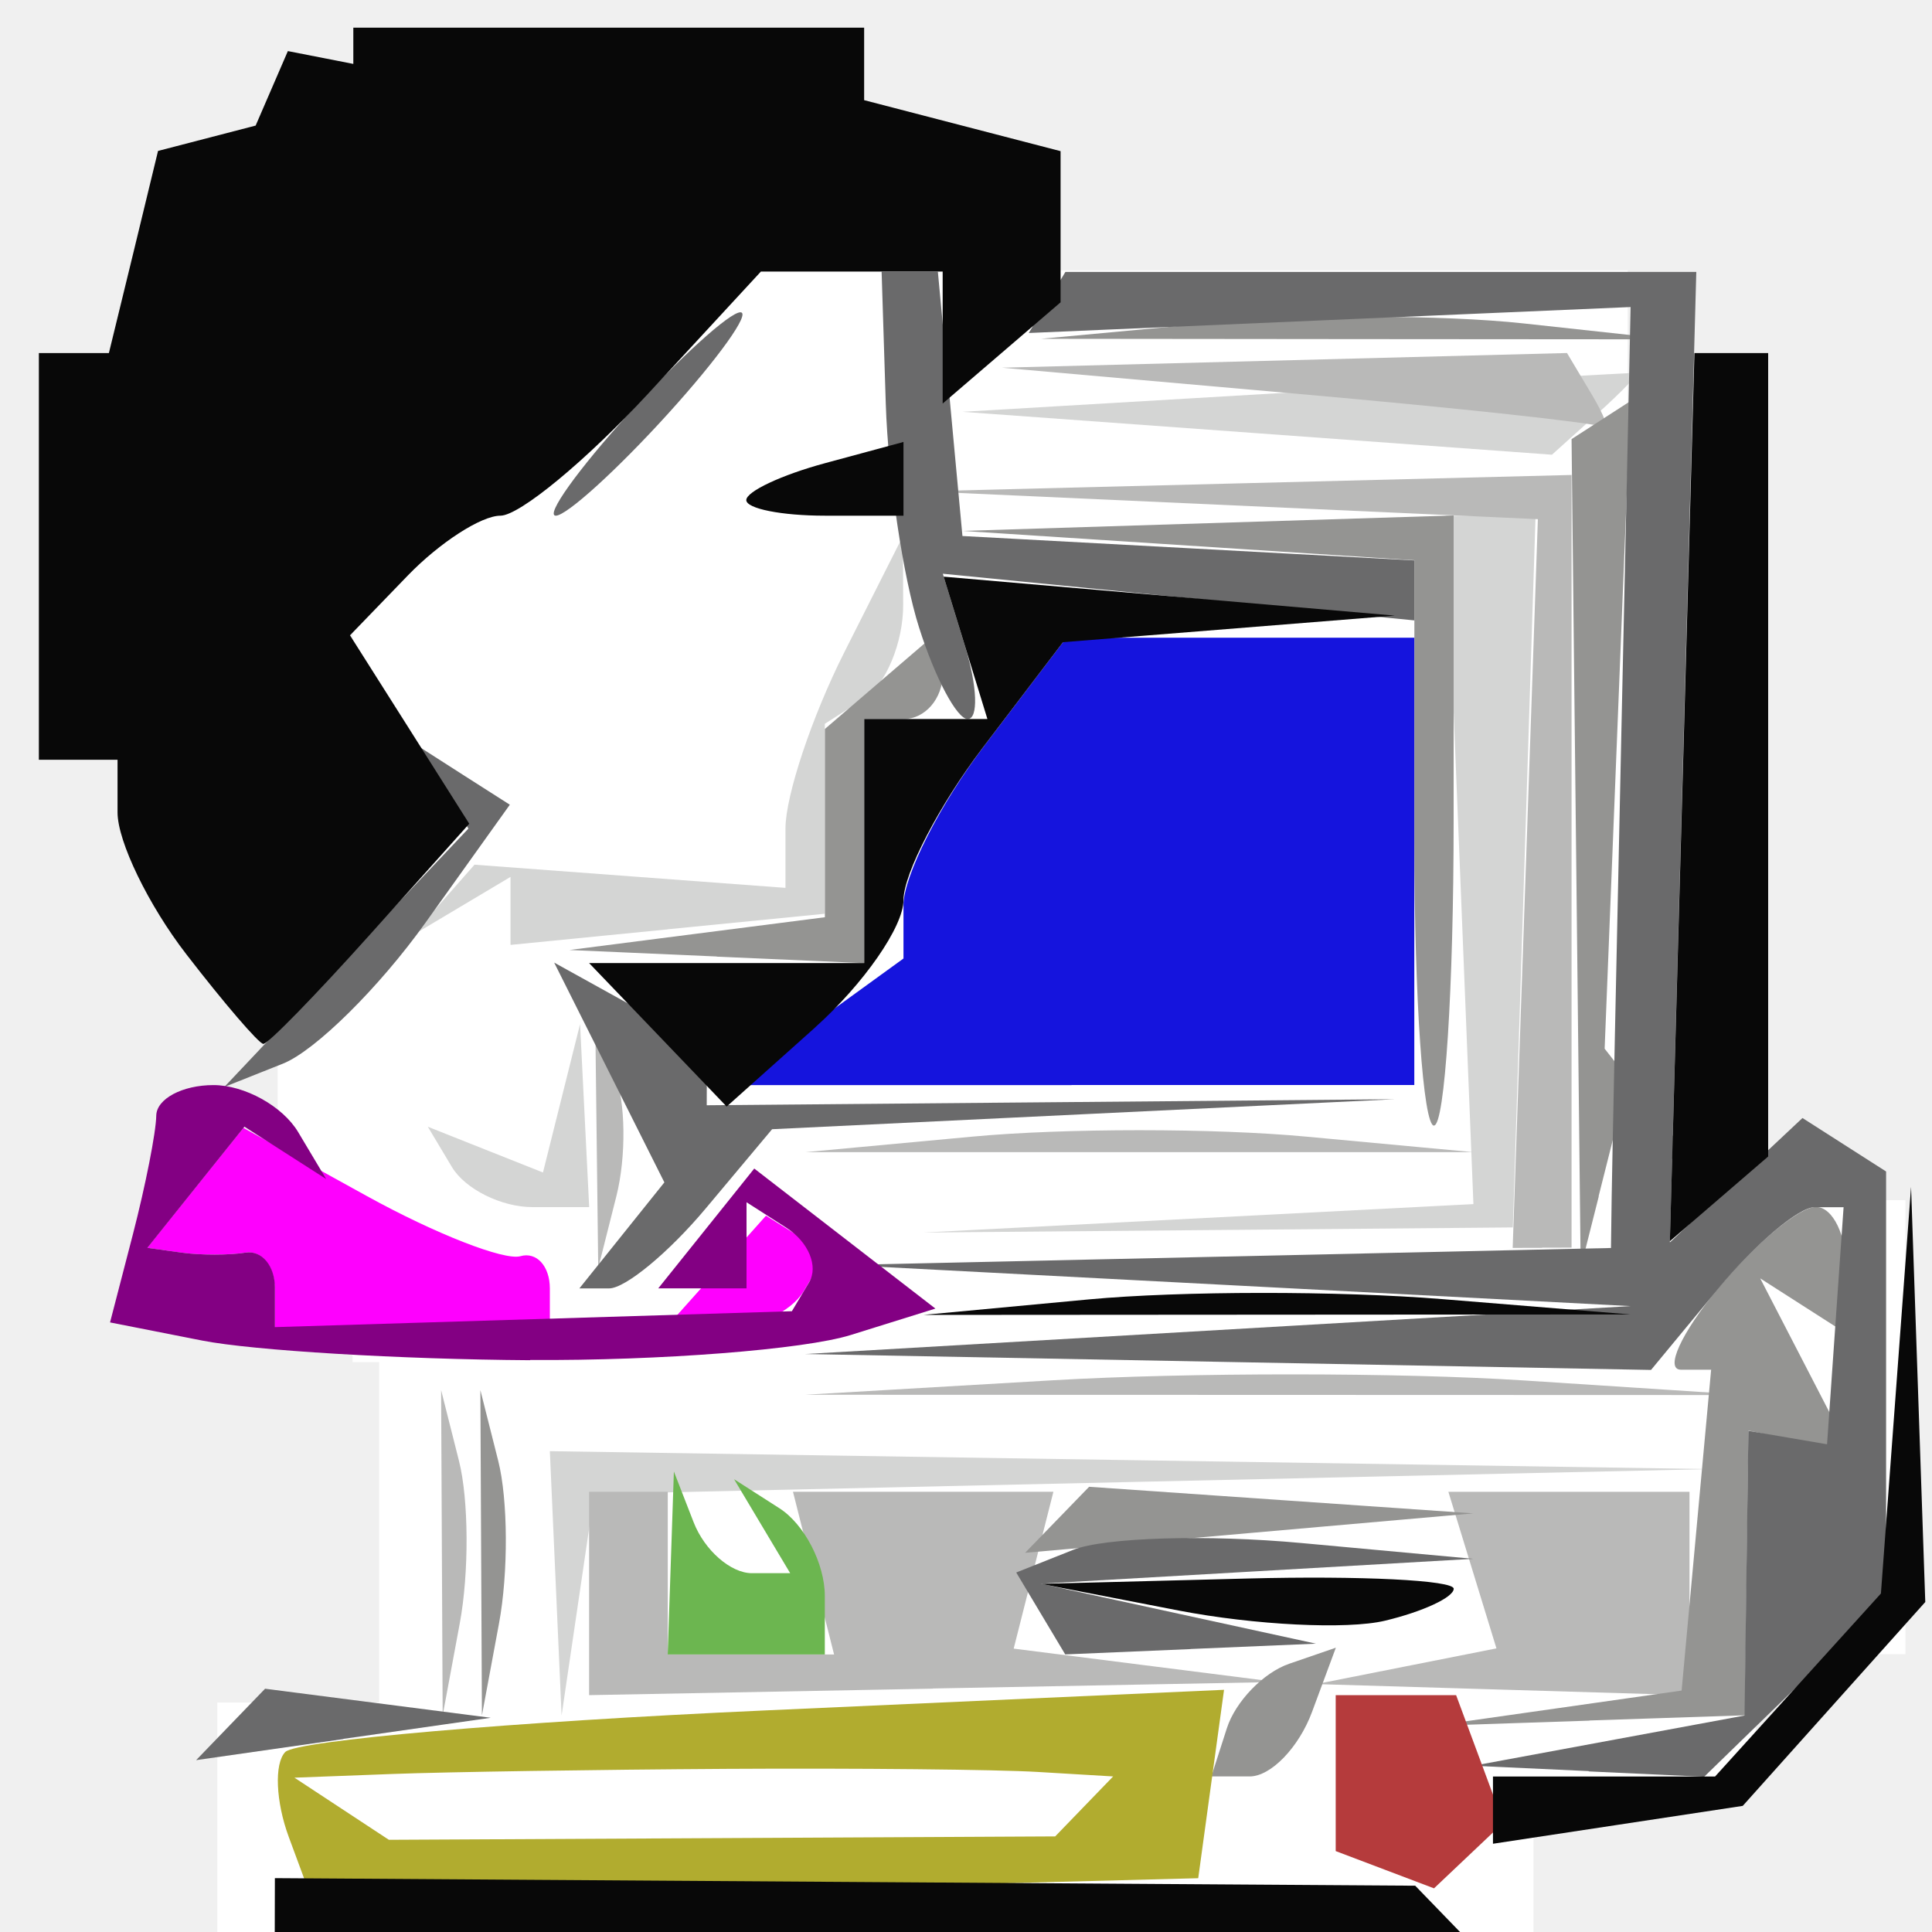
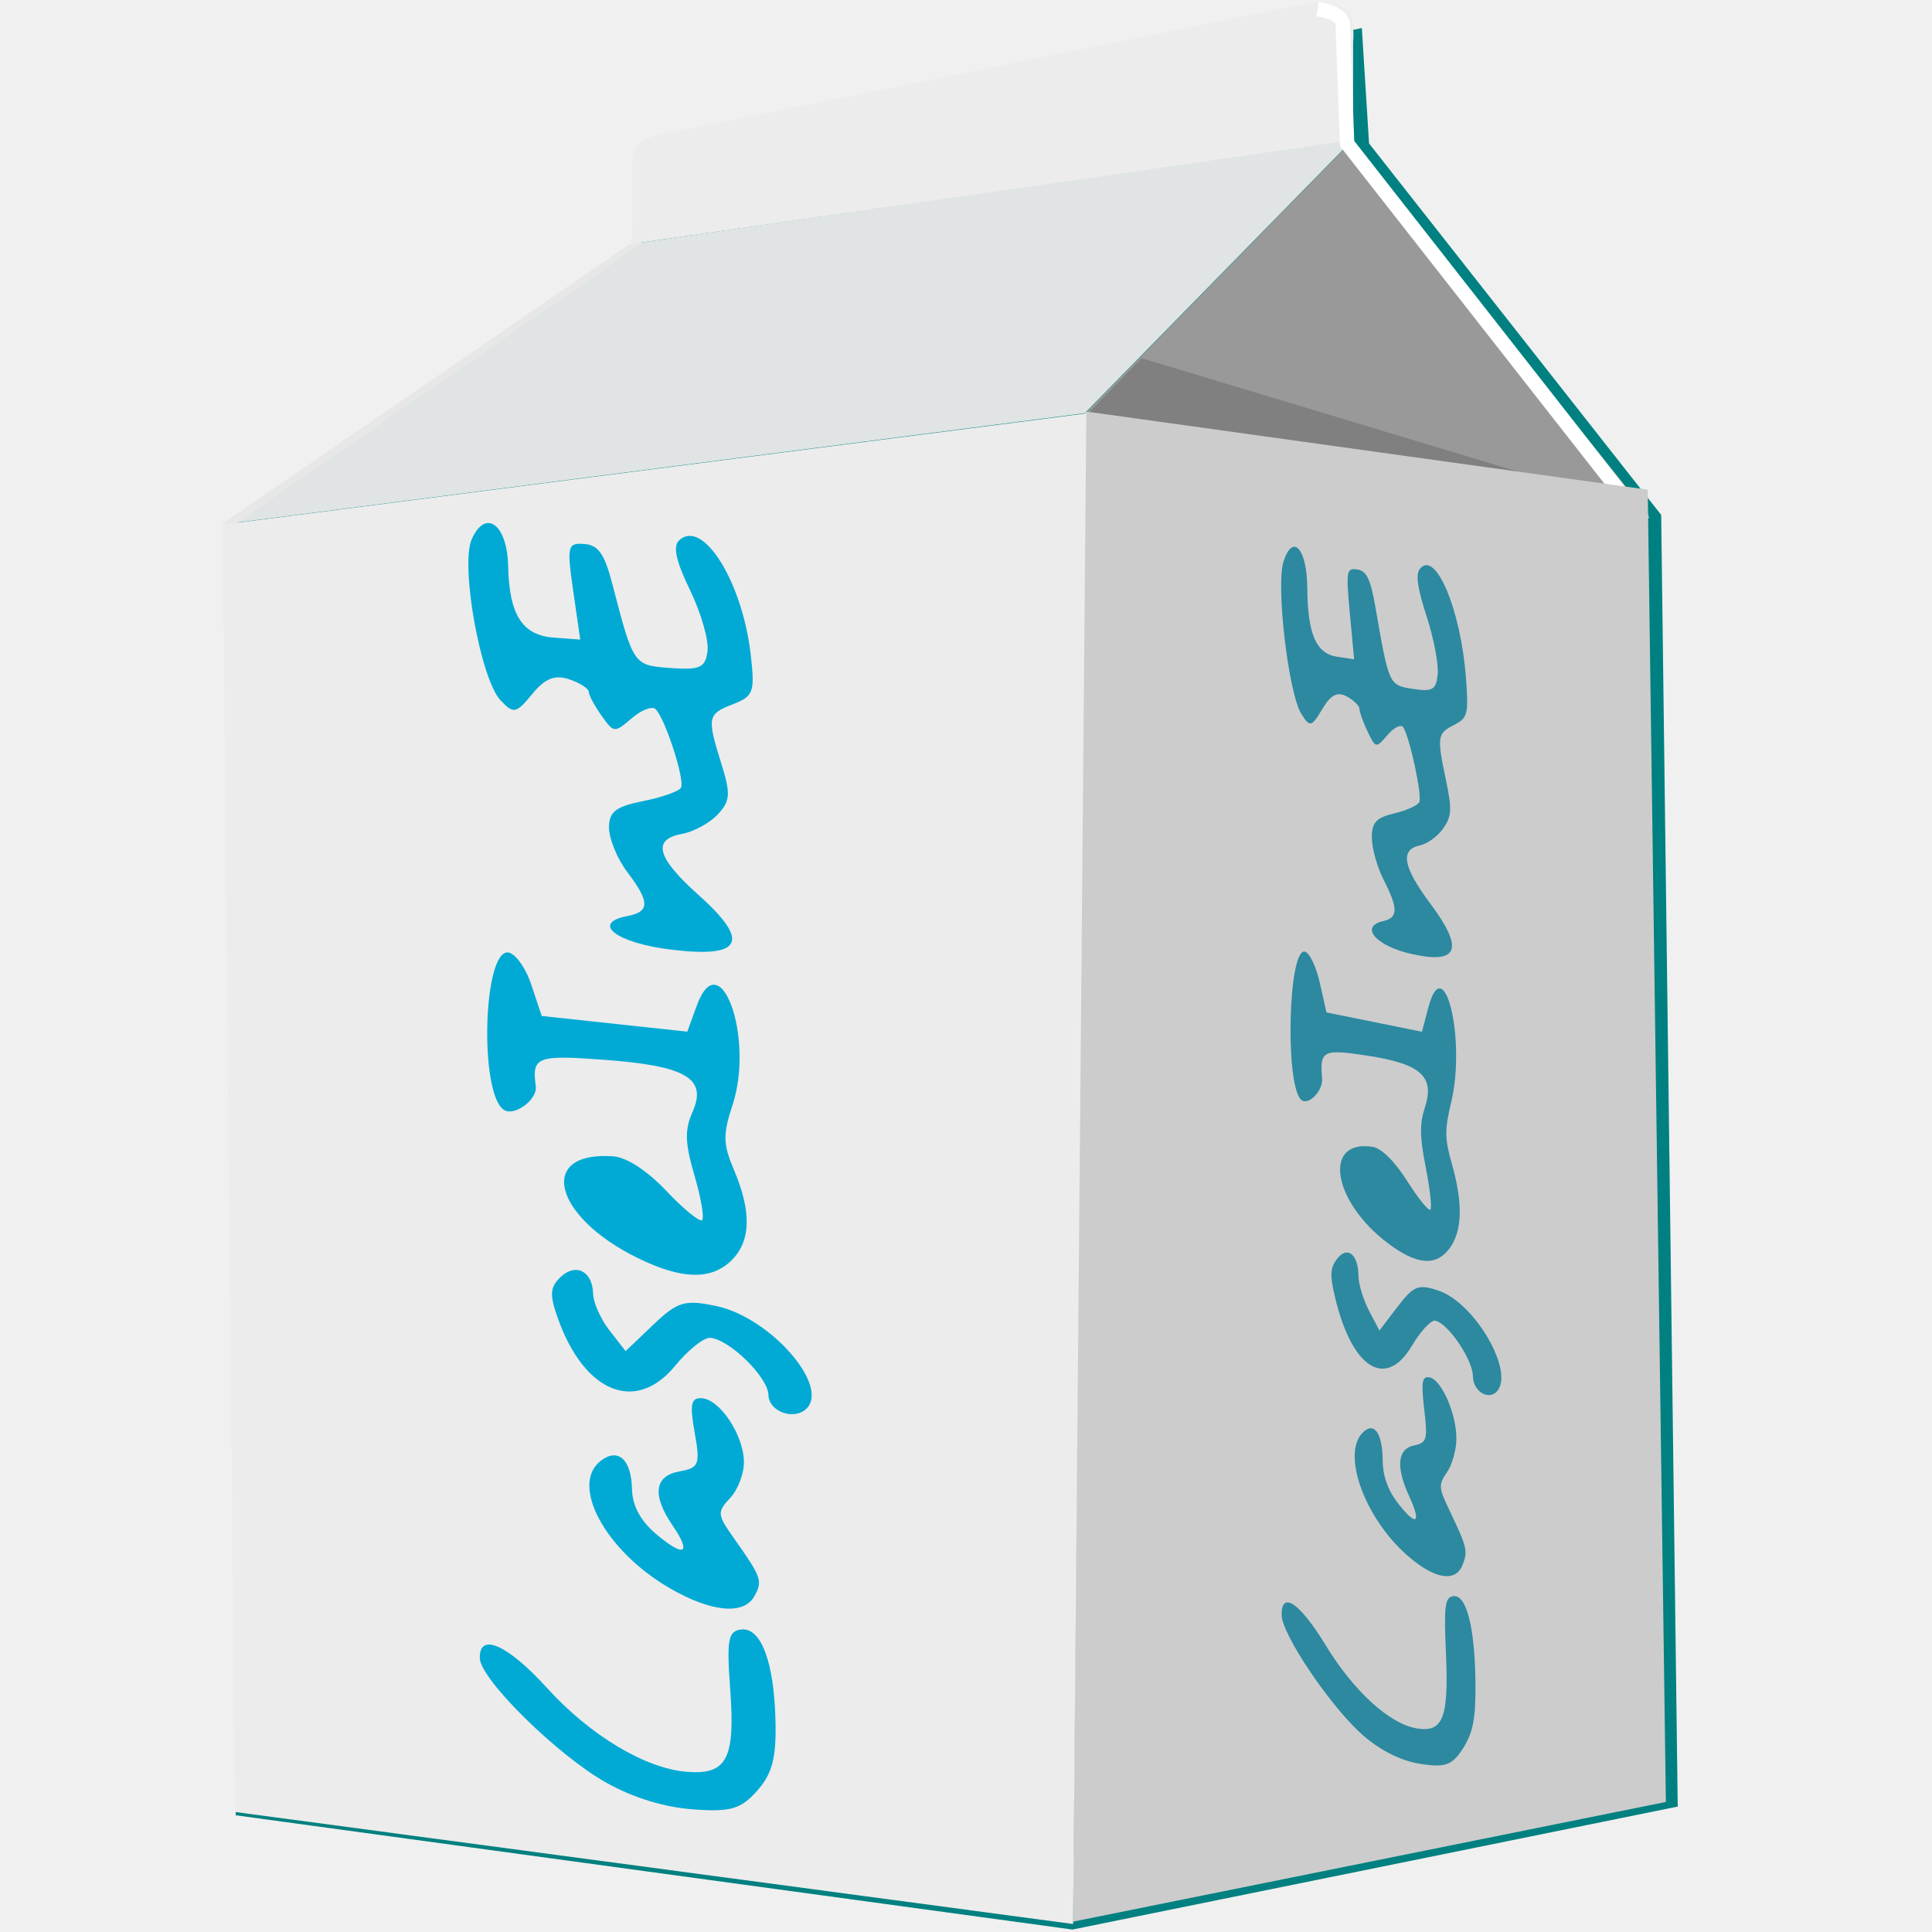
- <svg xmlns="http://www.w3.org/2000/svg" version="1.1" width="25" height="25" id="svg3161">
-   <defs id="defs3165" />
-   <path d="m 4.562,3.5 0,8.438 -0.969,0 0,4.562 0.969,0 0,1.125 0.344,0 0,4.406 -2.094,0 0,3.062 17.031,0 0,-1.938 2.875,0 0,-1.75 1.938,0 0,-5.875 -3.594,0 0,-12.031 -16.5,0 z" id="rect3000" style="fill:#ffffff;stroke:none" />
-   <path d="m 356.181,544.718 c -1.509,0 -3.018,0 -4.528,0 -0.287,0 -0.575,0.014 -0.862,0 -0.468,-0.022 -0.933,-0.086 -1.401,-0.108 -0.323,-0.015 -0.647,0.021 -0.97,0 -3.947,-0.255 -0.955,-0.216 -3.665,-0.216 -0.395,0 -0.792,-0.037 -1.186,0 -0.365,0.035 -0.717,0.155 -1.078,0.216 -0.781,0.13 -0.734,0.108 -1.401,0.108 -0.216,0 -0.436,0.047 -0.647,0 -0.314,-0.07 -0.443,-0.391 -0.539,-0.647 -0.052,-0.139 -0.166,-0.295 -0.108,-0.431 0.148,-0.346 0.426,-0.254 0.647,-0.431 0.119,-0.095 0.245,-0.193 0.323,-0.323 0.037,-0.062 -0.072,-0.216 0,-0.216 0.072,0 0.055,0.262 0,0.216 -0.255,-0.212 -0.413,-0.52 -0.647,-0.755 -0.146,-0.146 -0.653,-0.252 -0.323,-0.647 0.213,-0.256 0.583,-0.216 0.862,-0.216 0.395,0 0.791,0 1.186,0 0.144,0 0.289,0.02 0.431,0 0.315,-0.045 0.411,-0.132 0.539,-0.431 0.058,-0.136 0.022,-0.311 0.108,-0.431 0.104,-0.146 0.344,-0.166 0.431,-0.323 0.137,-0.247 0.108,-0.902 0.108,-1.186 0,-0.18 0.039,-0.364 0,-0.539 -0.035,-0.157 -0.133,-0.293 -0.216,-0.431 -0.026,-0.044 -0.144,-0.072 -0.108,-0.108 0.036,-0.036 0.136,0.15 0.108,0.108 -0.1,-0.149 -0.196,-0.304 -0.323,-0.431 -0.025,-0.025 -0.072,0 -0.108,0 -0.323,0 -0.647,0 -0.97,0 -0.144,0 -0.287,0 -0.431,0 -0.323,0 -0.65,0.046 -0.97,0 -1.848,-0.489 -2.488,-1.49 -1.509,-3.018 0.423,-0.676 -0.31,-0.227 0.431,-0.862 0.122,-0.105 0.308,-0.113 0.431,-0.216 0.292,-0.244 0.247,-0.512 0.216,-0.862 -0.626,-3.496 -2.888,-4.031 -1.666,-5.929 6.942,-2.892 -3.051,-2.094 1.774,-2.479 -0.41,-1.2 -1.409,0.052 -0.216,-1.725 0.361,-0.271 0.123,-0.978 0.539,-1.186 0.173,-0.086 0.362,-0.137 0.539,-0.216 0.147,-0.065 0.277,-0.169 0.431,-0.216 0.209,-0.063 0.434,-0.059 0.647,-0.108 0.255,-0.059 0.495,-0.187 0.755,-0.216 0.675,-0.075 1.286,-0.008 1.94,0.108 0.361,0.064 0.716,0.158 1.078,0.216 0.321,0.051 0.649,0.058 0.97,0.108 0.514,0.079 1.059,0.373 1.509,0.539 0.32,0.118 0.661,0.179 0.97,0.323 0.171,0.08 1.037,0.695 1.186,0.862 0.477,0.537 0.082,0.553 0.755,0.755 0.209,0.063 0.432,0.069 0.647,0.108 0.18,0.033 0.357,0.09 0.539,0.108 0.286,0.029 0.575,0 0.862,0 0.287,0 0.575,0 0.862,0 0.18,0 0.36,0.016 0.539,0 0.218,-0.02 0.432,-0.069 0.647,-0.108 0.18,-0.033 0.356,-0.108 0.539,-0.108 0.248,0 1.935,0.323 1.94,0.323 0.249,0.033 0.503,0 0.755,0 0.072,0 0.147,-0.023 0.216,0 0.175,0.058 0.205,0.508 0.216,0.539 0.025,0.076 0.082,0.139 0.108,0.216 0.011,0.034 -0.02,0.078 0,0.108 0.056,0.085 0.144,0.144 0.216,0.216 0.284,0.284 0.669,0.544 0.755,0.97 0.085,0.423 0.024,0.62 -0.108,0.97 -0.068,0.181 -0.169,0.351 -0.216,0.539 -1.7e-4,6.8e-4 -0.215,1.503 -0.216,1.509 -0.099,0.644 -0.151,0.641 -0.108,1.294 0.055,0.829 0.206,1.658 0.323,2.479 0.036,0.252 0.087,0.501 0.108,0.755 0.015,0.179 -0.022,0.361 0,0.539 0.014,0.113 0.072,0.216 0.108,0.323 0.036,0.108 0.049,0.226 0.108,0.323 0.24,0.4 0.295,0.113 0.755,0.216 0.355,0.079 0.497,0.239 0.647,0.539 0.051,0.102 0.049,0.226 0.108,0.323 0.052,0.087 0.155,0.134 0.216,0.216 0.048,0.064 0.18,0.18 0.108,0.216 -0.072,0.036 -0.108,-0.296 -0.108,-0.216 0,0.671 0.194,0.429 0.323,1.078 0.035,0.176 -0.014,0.36 0,0.539 0.022,0.289 0.108,0.573 0.108,0.862 0,0.148 -0.076,0.287 -0.108,0.431 -0.08,0.358 -0.136,0.72 -0.216,1.078 -0.032,0.145 -0.087,0.285 -0.108,0.431 -0.015,0.107 0,0.216 0,0.323 0,0.144 0,0.287 0,0.431 0,0.036 0.036,0.108 0,0.108 -0.036,0 0,-0.072 0,-0.108 -0.036,0.18 -0.036,0.371 -0.108,0.539 -0.04,0.093 -0.144,0.144 -0.216,0.216 -0.274,0.274 -0.525,0.552 -0.862,0.755 -0.207,0.124 -0.454,0.179 -0.647,0.323 -0.104,0.078 -0.114,0.242 -0.216,0.323 -0.089,0.071 -0.229,0.045 -0.323,0.108 -0.98,0.654 0.423,-0.007 -0.755,0.647 -0.169,0.094 -0.359,0.144 -0.539,0.216 -0.18,0.072 -0.35,0.174 -0.539,0.216 -0.674,0.15 -0.194,-0.189 -0.862,0.108 -0.191,0.085 -0.359,0.216 -0.539,0.323 z" id="path3067" style="fill:#ffffff;stroke:none" />
-   <path d="m 7.478,20.765 -0.211,1.433 -0.076,-1.71 -0.076,-1.71 7.501,0.116 7.501,0.116 -7.214,0.161 -7.214,0.161 -0.211,1.433 z m 8.282,-4.849 -3.814,0.033 3.56,-0.184 3.56,-0.184 -0.179,-4.454 -0.179,-4.454 0.581,0 0.581,0 -0.147,4.605 -0.147,4.605 -3.814,0.033 z M 6.89,15.62 c -0.403,0 -0.873,-0.234 -1.043,-0.52 l -0.311,-0.52 0.745,0.296 0.745,0.296 0.24,-0.96 0.24,-0.96 0.059,1.184 0.059,1.184 -0.733,0 z m 1.75,-3.594 -2.034,0.201 0,-0.44 0,-0.44 -0.636,0.379 -0.636,0.379 0.403,-0.458 0.403,-0.458 2.012,0.15 2.012,0.15 0,-0.769 c 0,-0.423 0.342,-1.448 0.76,-2.277 l 0.76,-1.507 0.003,0.89 c 0.002,0.489 -0.226,1.036 -0.505,1.215 l -0.509,0.325 0,1.229 0,1.229 -2.034,0.201 z M 20.666,5.358 20.082,5.884 16.268,5.606 12.454,5.329 16.777,5.074 c 2.377,-0.14 4.357,-0.252 4.398,-0.249 0.042,0.003 -0.187,0.243 -0.509,0.532 z" id="path4607" style="fill:#d4d5d4" />
-   <path d="m 5.949,21.008 -0.221,1.19 -0.01,-2.105 -0.01,-2.105 0.231,0.915 c 0.127,0.503 0.132,1.45 0.01,2.105 z m 6.124,0.843 -4.45,0.084 0,-1.316 0,-1.316 0.509,0 0.509,0 0,1.053 0,1.053 1.076,0 1.076,0 -0.266,-1.053 -0.266,-1.053 1.685,0 1.685,0 -0.257,1.015 -0.257,1.015 1.703,0.216 1.703,0.216 -4.45,0.084 z m 7.374,0.013 -2.415,-0.072 1.166,-0.231 1.166,-0.231 -0.311,-1.013 -0.311,-1.013 1.56,0 1.56,0 0,1.316 0,1.316 -2.415,-0.072 z M 16.522,18.05 10.42,18.048 13.618,17.861 c 1.759,-0.103 4.505,-0.102 6.102,0.002 l 2.904,0.189 -6.102,-0.002 z M 7.976,15.478 7.741,16.409 7.722,14.83 7.703,13.252 7.957,13.899 c 0.139,0.356 0.148,1.067 0.019,1.579 z m 11.979,0.669 -0.381,0.001 0.163,-4.715 0.163,-4.715 -3.977,-0.18 -3.977,-0.18 4.195,-0.106 4.195,-0.106 0,4.999 0,4.999 -0.381,0.001 z m -5.212,-1.238 -4.322,0 2.161,-0.201 c 1.189,-0.111 3.134,-0.111 4.322,0 l 2.161,0.201 -4.322,0 z M 20.748,5.526 C 20.661,5.474 18.874,5.28 16.777,5.095 l -3.814,-0.337 3.657,-0.095 3.657,-0.095 0.314,0.526 c 0.173,0.289 0.244,0.484 0.157,0.431 z" id="path4605" style="fill:#b9b9b8" />
-   <path d="m 5.335,17.199 -1.78,0 0,-0.526 c 0,-0.289 -0.172,-0.498 -0.381,-0.464 -0.21,0.034 -0.581,0.034 -0.825,0 l -0.444,-0.062 0.622,-0.776 0.622,-0.776 1.602,0.884 c 0.881,0.486 1.773,0.835 1.983,0.776 0.21,-0.06 0.381,0.129 0.381,0.418 l 0,0.526 -1.78,0 z m 4.018,0 -0.753,0 0.656,-0.734 0.656,-0.734 0.39,0.244 0.39,0.244 -0.293,0.49 c -0.161,0.269 -0.631,0.49 -1.045,0.49 z" id="path4603" style="fill:#fe00fe" />
-   <path d="m 16.171,22.987 -0.496,0 0.201,-0.625 c 0.111,-0.344 0.473,-0.719 0.806,-0.833 l 0.604,-0.208 -0.309,0.833 c -0.17,0.458 -0.532,0.833 -0.806,0.833 z m 4.396,-0.722 -2.011,0.067 1.602,-0.228 1.602,-0.228 0.191,-2.076 0.191,-2.076 -0.39,0 c -0.214,0 0.002,-0.474 0.481,-1.053 0.479,-0.579 1.049,-1.053 1.266,-1.053 0.218,0 0.396,0.369 0.396,0.82 l 0,0.82 -0.559,-0.358 -0.559,-0.358 0.581,1.124 0.581,1.124 -0.657,-0.139 -0.657,-0.139 -0.023,1.842 -0.023,1.842 -2.011,0.067 z M 6.457,21.008 6.236,22.198 6.226,20.093 6.216,17.988 6.447,18.903 c 0.127,0.503 0.132,1.45 0.01,2.105 z m 9.708,-1.17 -2.9,0.255 0.414,-0.427 0.414,-0.427 2.486,0.172 2.486,0.172 -2.9,0.255 z m 4.523,-4.357 -0.234,0.927 -0.059,-5.363 -0.059,-5.363 0.381,-0.246 0.381,-0.246 -0.167,4.19 -0.167,4.19 0.675,0.862 0.675,0.862 -0.597,-0.371 -0.597,-0.371 -0.234,0.927 z m -2.132,-0.915 c -0.14,0 -0.254,-1.646 -0.254,-3.658 l 0,-3.658 -2.924,-0.19 -2.924,-0.19 3.178,-0.1 3.178,-0.1 0,3.947 c 0,2.171 -0.114,3.947 -0.254,3.947 z m -9.281,-2.189 -1.907,-0.084 1.653,-0.212 1.653,-0.212 0,-1.218 0,-1.218 0.763,-0.655 0.763,-0.655 0,0.591 c 0,0.325 -0.229,0.591 -0.509,0.591 l -0.509,0 0,1.579 0,1.579 -1.907,-0.084 z M 17.539,4.388 13.471,4.384 15.646,4.182 c 1.196,-0.111 3.027,-0.11 4.068,0.003 l 1.894,0.206 -4.068,-0.003 z" id="path4601" style="fill:#949492" />
-   <path d="M 9.775,24.452 4.044,24.601 3.737,23.771 C 3.568,23.315 3.547,22.82 3.691,22.671 3.835,22.522 6.627,22.28 9.896,22.133 l 5.943,-0.267 -0.167,1.219 -0.167,1.219 -5.73,0.149 z m -0.432,-0.667 4.311,-0.022 0.375,-0.388 0.375,-0.388 -0.975,-0.058 c -0.536,-0.032 -2.348,-0.05 -4.026,-0.04 -1.678,0.01 -3.623,0.04 -4.322,0.066 l -1.271,0.048 0.611,0.402 0.611,0.402 4.311,-0.022 z" id="path4599" style="fill:#b1ac2f" />
-   <path d="m 9.657,21.409 -1.017,0 0.04,-1.184 0.04,-1.184 0.256,0.658 c 0.141,0.362 0.48,0.658 0.753,0.658 l 0.496,0 -0.363,-0.608 -0.363,-0.608 0.587,0.376 c 0.323,0.207 0.587,0.717 0.587,1.134 l 0,0.758 -1.017,0 z" id="path4597" style="fill:#6cb650" />
-   <path d="m 4.445,22.503 -1.907,0.273 0.446,-0.462 0.446,-0.462 1.46,0.188 1.46,0.188 -1.907,0.273 z m 16.112,0.415 -1.493,-0.069 1.755,-0.325 1.755,-0.325 0.025,-1.842 0.025,-1.842 0.509,0.087 0.509,0.087 0.107,-1.534 0.107,-1.534 -0.375,0 c -0.206,0 -0.767,0.474 -1.246,1.053 l -0.871,1.053 -5.472,-0.103 -5.472,-0.103 5.34,-0.31 5.34,-0.31 -5.085,-0.266 -5.085,-0.266 4.958,-0.11 4.958,-0.11 0.009,-0.658 c 0.005,-0.362 0.062,-3.102 0.127,-6.088 l 0.118,-5.43 -3.894,0.168 -3.894,0.168 0.237,-0.395 0.237,-0.395 4.082,0 4.082,0 -0.171,6.279 -0.171,6.279 0.858,-0.805 0.858,-0.805 0.541,0.346 0.541,0.346 0,2.772 0,2.772 -1.177,1.144 -1.177,1.144 -1.493,-0.069 z m -5.15,-1.579 -1.623,0.069 -0.317,-0.53 -0.317,-0.53 0.737,-0.293 c 0.405,-0.161 1.736,-0.201 2.956,-0.088 l 2.219,0.204 -2.797,0.161 -2.797,0.161 1.78,0.388 1.78,0.388 -1.623,0.069 z m -7.526,-4.667 -0.384,0 0.55,-0.686 0.55,-0.686 -0.713,-1.422 -0.713,-1.422 0.988,0.547 c 0.543,0.301 0.988,0.717 0.987,0.923 l -0.001,0.376 4.451,-0.039 4.451,-0.039 -4.028,0.194 -4.028,0.194 -0.863,1.03 c -0.475,0.566 -1.036,1.03 -1.247,1.03 z M 3.66,13.764 2.903,14.065 4.482,12.393 6.061,10.722 5.747,10.195 5.432,9.668 6.014,10.041 6.597,10.413 5.507,11.938 C 4.908,12.777 4.077,13.599 3.66,13.764 z M 12.523,9.305 c -0.14,0 -0.424,-0.533 -0.63,-1.184 C 11.685,7.469 11.492,6.167 11.462,5.226 l -0.054,-1.71 0.364,0 0.364,0 0.159,1.71 0.159,1.71 2.924,0.158 2.924,0.158 0,0.388 0,0.388 -3.051,-0.302 -3.051,-0.302 0.288,0.94 c 0.159,0.517 0.174,0.94 0.034,0.94 z M 7.192,6.673 c -0.14,0 0.283,-0.592 0.94,-1.316 0.657,-0.724 1.309,-1.316 1.449,-1.316 0.14,0 -0.283,0.592 -0.94,1.316 -0.657,0.724 -1.309,1.316 -1.449,1.316 z" id="path4595" style="fill:#6a6a6b" />
-   <path d="m 19.005,24.01 -0.449,0.425 -0.636,-0.241 -0.636,-0.241 0,-1.009 0,-1.009 0.779,0 0.779,0 0.306,0.825 0.306,0.825 -0.449,0.425 z" id="path4593" style="fill:#b53b3c" />
-   <path d="M 6.86,17.601 C 5.182,17.59 3.273,17.476 2.617,17.347 L 1.424,17.112 1.72,15.971 C 1.882,15.344 2.019,14.653 2.022,14.436 c 0.004,-0.217 0.337,-0.395 0.74,-0.395 0.403,0 0.896,0.273 1.096,0.608 l 0.363,0.608 -0.529,-0.339 -0.529,-0.339 -0.628,0.784 -0.628,0.784 0.444,0.062 c 0.244,0.034 0.615,0.034 0.825,0 0.21,-0.034 0.381,0.169 0.381,0.451 l 0,0.513 3.345,-0.103 3.345,-0.103 0.223,-0.374 c 0.123,-0.206 -0.009,-0.523 -0.293,-0.705 l -0.517,-0.331 0,0.557 0,0.557 -0.571,0 -0.571,0 0.621,-0.775 0.621,-0.775 1.172,0.906 1.172,0.906 -1.096,0.342 c -0.603,0.188 -2.469,0.334 -4.147,0.323 z" id="path4591" style="fill:#830083" />
-   <path d="m 13.867,14.041 -4.436,0 1.13,-0.819 1.13,-0.819 0,-0.689 c 0,-0.379 0.474,-1.313 1.054,-2.075 l 1.054,-1.387 2.251,0 2.251,0 0,2.894 0,2.894 -4.436,0 z" id="path4589" style="fill:#1514dd" />
-   <path d="m 11.268,25.093 -7.713,0 9.17e-4,-0.395 9.169e-4,-0.395 7.378,0.049 7.378,0.049 0.334,0.345 0.334,0.345 -7.713,0 z m 9.667,-1.48 -1.616,0.245 0,-0.435 0,-0.435 1.437,0 1.437,0 1.073,-1.184 1.073,-1.184 0.195,-2.631 0.195,-2.631 0.092,2.686 0.092,2.686 -1.181,1.319 -1.181,1.319 z m -3.014,-2.641 c -0.489,0.117 -1.691,0.057 -2.67,-0.132 l -1.78,-0.345 2.67,-0.069 c 1.468,-0.038 2.67,0.022 2.67,0.132 0,0.111 -0.4,0.297 -0.89,0.414 z m -1.398,-3.96 -4.577,0.003 2.146,-0.201 c 1.18,-0.11 3.24,-0.112 4.577,-0.003 l 2.431,0.198 -4.577,0.003 z m 5.721,-1.499 -0.636,0.548 0.159,-5.746 0.159,-5.746 0.477,0 0.477,0 0,5.198 0,5.198 z M 10.547,13.296 9.403,14.319 8.513,13.39 7.623,12.462 l 1.78,0 1.78,0 0,-1.579 0,-1.579 0.797,0 0.797,0 -0.283,-0.921 -0.283,-0.921 2.919,0.252 2.919,0.252 -2.147,0.172 -2.147,0.172 -1.032,1.357 c -0.567,0.746 -1.032,1.638 -1.032,1.981 0,0.343 -0.515,1.084 -1.144,1.647 z M 3.407,13.508 C 3.349,13.504 2.9,12.982 2.411,12.348 1.921,11.714 1.521,10.889 1.521,10.513 l 0,-0.682 -0.509,0 -0.509,0 0,-2.631 0,-2.631 0.453,0 0.453,0 L 1.728,3.261 2.045,1.953 3.308,1.625 3.725,0.661 l 0.847,0.166 0,-0.469 3.305,0 3.305,0 0,0.469 0,0.469 1.271,0.33 1.271,0.33 0,0.978 0,0.978 -0.763,0.655 -0.763,0.655 0,-0.854 0,-0.854 -1.176,0 -1.176,0 L 8.386,5.095 C 7.582,5.963 6.722,6.673 6.475,6.673 c -0.247,0 -0.786,0.348 -1.198,0.774 L 4.529,8.221 5.301,9.44 6.072,10.659 4.793,12.087 C 4.089,12.872 3.466,13.512 3.407,13.508 z M 10.674,6.673 c -0.559,0 -1.017,-0.091 -1.017,-0.202 0,-0.111 0.458,-0.326 1.017,-0.477 l 1.017,-0.275 0,0.477 0,0.477 z" id="path4587" style="fill:#080808" />
+ <svg xmlns="http://www.w3.org/2000/svg" id="svg2" version="1.1" width="25" height="25">
+   <defs id="defs6" />
+   <g id="g4141-9" transform="matrix(0.0933383,0,0,0.0933383,-52.14688,-11.04495)">
+     <path id="path3917-8-2-2" d="m 590.985,191.218 0.379,178.775 116,15.843 83.914,-17.05 -2.293,-179.067 -40.5,-51.5 -1,-16 -99,21 -1,9 z" style="fill:#008080;stroke:none" />
+     <path id="path3021-8-2-7" d="m 745.72,138.273 41.623,51.528 -77.966,-14.407" style="fill:#999999;stroke:none" />
+     <path id="rect3027-2-1-9" d="m 645.947,152.196 100.385,-14.603 -37.251,38.02 -119.738,15.45 z" style="opacity:0.97;fill:#e6e6e6;fill-opacity:1;fill-rule:nonzero;stroke:none" />
+     <path id="path3030-4-6-5" d="m 716.949,167.989 67.977,20.492 -75.256,-13.017 z" style="fill:#808080;stroke:none" />
+     <path id="path3810-5-8-4" d="m 646.277,152.144 100,-14.407 0,-13.559 c 0.305,-3.636 -0.672,-6.399 -7.627,-5.085 l -88.136,17.797 c -2.782,0.474 -4.37,1.877 -4.155,4.682 z" style="fill:#ececec;stroke:none" />
+     <path id="path3032-5-5-3" d="m 786.523,190.676 -41.081,-52.445 -0.583,-16.013 c 0.193,-1.385 -1.026,-2.24 -3.5,-2.625" style="fill:none;stroke:#ffffff;stroke-width:2;stroke-linecap:butt;stroke-linejoin:miter;stroke-miterlimit:4;stroke-opacity:1;stroke-dasharray:none" />
+     <path id="path3804-1-7-1" d="m 709.127,175.367 77.993,10.852 2.516,181.928 -82.203,16.597 z" style="fill:#cccccc;stroke:none" />
+     <path id="path3812-7-6-2" d="m 589.538,191.059 119.751,-15.417 -1.836,209.425 -116.196,-15.534 z" style="fill:#ececec;stroke:none" />
+     <path style="fill:#00aad4" d="m 670.464,313.648 c -1.716,1.637 -5.193,0.37 -5.242,-1.91 -0.053,-2.476 -5.414,-7.738 -8.083,-7.934 -0.874,-0.064 -3.059,1.678 -4.855,3.873 -5.419,6.622 -12.543,3.773 -16.223,-6.487 -1.207,-3.364 -1.147,-4.393 0.335,-5.807 2.118,-2.021 4.452,-0.817 4.52,2.33 0.026,1.219 1.05,3.502 2.276,5.073 l 2.228,2.858 3.814,-3.639 c 3.386,-3.231 4.365,-3.525 8.724,-2.618 7.476,1.555 15.834,11.086 12.507,14.26 z m -6.814,52.95 c -2.269,2.554 -3.664,2.959 -8.881,2.575 -3.999,-0.294 -8.229,-1.588 -11.955,-3.657 -6.74,-3.742 -17.547,-14.364 -17.61,-17.309 -0.079,-3.634 3.85,-1.879 9.36,4.18 5.958,6.552 13.582,11.118 19.337,11.582 5.532,0.446 6.725,-1.782 6.029,-11.264 -0.517,-7.046 -0.307,-8.243 1.489,-8.465 2.785,-0.345 4.602,4.525 4.781,12.817 0.109,5.048 -0.465,7.193 -2.551,9.542 z m -3.35,-150.638 c -3.551,1.382 -3.629,1.79 -1.579,8.351 1.28,4.099 1.204,5.087 -0.538,6.941 -1.117,1.189 -3.336,2.397 -4.932,2.685 -4.2,0.756 -3.524,3.285 2.26,8.455 7.27,6.499 6.114,8.8 -3.814,7.588 -7.572,-0.924 -11.146,-3.677 -6.039,-4.651 3.14,-0.599 3.138,-1.956 -0.005,-6.097 -1.359,-1.79 -2.498,-4.522 -2.532,-6.071 -0.049,-2.256 0.879,-3.003 4.669,-3.756 2.601,-0.517 4.984,-1.35 5.295,-1.852 0.605,-0.976 -2.101,-9.422 -3.49,-10.891 -0.459,-0.485 -1.946,0.068 -3.305,1.229 -2.427,2.074 -2.501,2.068 -4.215,-0.347 -0.96,-1.352 -1.753,-2.836 -1.763,-3.296 -0.011,-0.461 -1.235,-1.246 -2.723,-1.744 -1.983,-0.664 -3.35,-0.117 -5.122,2.049 -2.216,2.71 -2.58,2.783 -4.384,0.875 -2.776,-2.936 -5.604,-18.736 -3.998,-22.338 1.915,-4.296 4.923,-2.082 5.049,3.714 0.146,6.776 1.954,9.604 6.344,9.927 l 3.65,0.269 -0.97,-6.719 c -0.903,-6.257 -0.798,-6.706 1.526,-6.535 1.939,0.143 2.801,1.353 3.859,5.421 2.981,11.455 2.941,11.396 8.127,11.778 4.061,0.299 4.829,-0.059 5.109,-2.382 0.181,-1.504 -0.914,-5.296 -2.433,-8.427 -1.943,-4.004 -2.393,-6.046 -1.518,-6.881 3.247,-3.098 8.742,5.62 9.923,15.744 0.615,5.267 0.41,5.85 -2.452,6.963 z m 2.966,123.672 c -1.472,2.644 -6.006,2.204 -11.765,-1.141 -8.892,-5.165 -13.833,-14.298 -9.538,-17.632 2.404,-1.866 4.249,-0.214 4.337,3.885 0.05,2.315 1.156,4.392 3.318,6.233 3.931,3.346 5.017,2.802 2.314,-1.158 -2.866,-4.202 -2.537,-6.868 0.926,-7.492 2.75,-0.495 2.927,-0.944 2.13,-5.413 -0.703,-3.944 -0.509,-4.846 1.02,-4.734 2.503,0.184 5.731,5.051 5.812,8.76 0.035,1.63 -0.819,3.905 -1.899,5.054 -1.84,1.96 -1.809,2.307 0.497,5.57 3.867,5.47 4.032,5.939 2.847,8.067 z m -3.247,-46.494 c -2.821,2.692 -6.869,2.565 -12.933,-0.405 -11.775,-5.769 -13.948,-14.868 -3.365,-14.089 1.862,0.137 4.697,1.989 7.367,4.813 2.387,2.524 4.607,4.335 4.933,4.024 0.326,-0.311 -0.152,-3.107 -1.064,-6.212 -1.311,-4.463 -1.366,-6.299 -0.266,-8.767 2.081,-4.67 -0.869,-6.408 -12.307,-7.25 -9.285,-0.683 -9.981,-0.411 -9.419,3.678 0.256,1.858 -3.005,4.245 -4.447,3.255 -3.389,-2.328 -2.858,-22.063 0.587,-21.809 0.984,0.072 2.44,2.082 3.236,4.468 l 1.448,4.337 10.091,1.088 10.091,1.088 1.299,-3.575 c 3.23,-8.894 8.037,4.422 4.967,13.759 -1.351,4.109 -1.321,5.386 0.213,9.006 2.476,5.845 2.335,9.952 -0.433,12.593 z" id="path3853-2-1-3" />
+     <path style="fill:#2c89a0" d="m 766.318,311.105 c -1.137,1.487 -3.413,0.186 -3.431,-1.961 -0.019,-2.333 -3.506,-7.453 -5.258,-7.721 -0.574,-0.088 -2.02,1.484 -3.214,3.493 -3.602,6.063 -8.263,3.159 -10.614,-6.614 -0.771,-3.204 -0.725,-4.17 0.258,-5.456 1.404,-1.836 2.929,-0.63 2.954,2.335 0.009,1.148 0.667,3.329 1.462,4.847 l 1.445,2.76 2.529,-3.306 c 2.245,-2.935 2.89,-3.181 5.747,-2.191 4.9,1.698 10.329,10.93 8.123,13.814 z m -4.816,49.627 c -1.507,2.333 -2.426,2.67 -5.85,2.145 -2.625,-0.402 -5.395,-1.752 -7.829,-3.817 -4.403,-3.734 -11.433,-14.07 -11.456,-16.844 -0.028,-3.423 2.541,-1.649 6.121,4.228 3.871,6.353 8.85,10.89 12.627,11.507 3.631,0.593 4.429,-1.467 4.033,-10.414 -0.294,-6.648 -0.148,-7.768 1.032,-7.921 1.832,-0.237 2.994,4.404 3.058,12.213 0.039,4.754 -0.351,6.756 -1.737,8.901 z m -1.233,-141.894 c -2.342,1.189 -2.395,1.571 -1.091,7.811 0.815,3.899 0.758,4.825 -0.398,6.517 -0.741,1.084 -2.207,2.152 -3.257,2.373 -2.763,0.581 -2.336,2.982 1.43,8.029 4.734,6.345 3.959,8.474 -2.554,7.023 -4.967,-1.107 -7.297,-3.81 -3.936,-4.567 2.066,-0.466 2.074,-1.743 0.036,-5.739 -0.881,-1.728 -1.612,-4.335 -1.624,-5.794 -0.018,-2.125 0.597,-2.799 3.091,-3.389 1.712,-0.405 3.282,-1.115 3.49,-1.577 0.404,-0.9 -1.32,-8.934 -2.222,-10.36 -0.298,-0.471 -1.279,0.003 -2.179,1.053 -1.607,1.876 -1.656,1.868 -2.767,-0.459 -0.622,-1.303 -1.133,-2.724 -1.137,-3.158 -0.004,-0.434 -0.803,-1.211 -1.777,-1.727 -1.298,-0.687 -2.2,-0.215 -3.378,1.768 -1.473,2.481 -1.713,2.538 -2.885,0.687 -1.804,-2.85 -3.561,-17.811 -2.483,-21.151 1.285,-3.983 3.247,-1.806 3.292,3.654 0.053,6.382 1.222,9.101 4.103,9.542 l 2.396,0.367 -0.594,-6.354 c -0.553,-5.917 -0.481,-6.337 1.045,-6.103 1.273,0.195 1.831,1.361 2.5,5.223 1.885,10.876 1.858,10.819 5.263,11.34 2.666,0.408 3.172,0.096 3.371,-2.082 0.129,-1.41 -0.566,-5.013 -1.544,-8.008 -1.25,-3.83 -1.533,-5.766 -0.953,-6.524 2.153,-2.815 5.706,5.563 6.417,15.13 0.37,4.977 0.231,5.519 -1.655,6.477 z m 1.154,116.5 c -0.984,2.443 -3.959,1.887 -7.72,-1.442 -5.807,-5.14 -8.994,-13.891 -6.152,-16.894 1.591,-1.681 2.792,-0.068 2.824,3.792 0.018,2.181 0.731,4.17 2.14,5.971 2.56,3.272 3.277,2.795 1.528,-1.018 -1.856,-4.044 -1.622,-6.544 0.656,-7.022 1.81,-0.38 1.929,-0.797 1.434,-5.028 -0.437,-3.734 -0.303,-4.578 0.7,-4.424 1.643,0.252 3.732,4.934 3.761,8.427 0.013,1.536 -0.563,3.65 -1.28,4.698 -1.221,1.787 -1.203,2.115 0.291,5.259 2.505,5.27 2.611,5.716 1.818,7.682 z m -1.834,-43.864 c -1.871,2.446 -4.528,2.2 -8.492,-0.786 -7.697,-5.798 -9.066,-14.431 -2.12,-13.367 1.222,0.187 3.072,2.019 4.808,4.761 1.552,2.451 2.998,4.225 3.215,3.942 0.216,-0.283 -0.08,-2.929 -0.659,-5.88 -0.832,-4.242 -0.857,-5.972 -0.119,-8.261 1.397,-4.331 -0.529,-6.059 -8.037,-7.209 -6.094,-0.934 -6.553,-0.7 -6.21,3.167 0.156,1.757 -2.001,3.902 -2.942,2.925 -2.211,-2.297 -1.736,-20.856 0.525,-20.51 0.646,0.099 1.589,2.036 2.097,4.307 l 0.923,4.127 6.621,1.34 6.621,1.34 0.876,-3.325 c 2.179,-8.27 5.251,4.414 3.174,13.107 -0.914,3.825 -0.902,5.028 0.082,8.483 1.589,5.579 1.47,9.441 -0.365,11.839 z" id="path3853-7-7-8-3" />
+   </g>
</svg>
